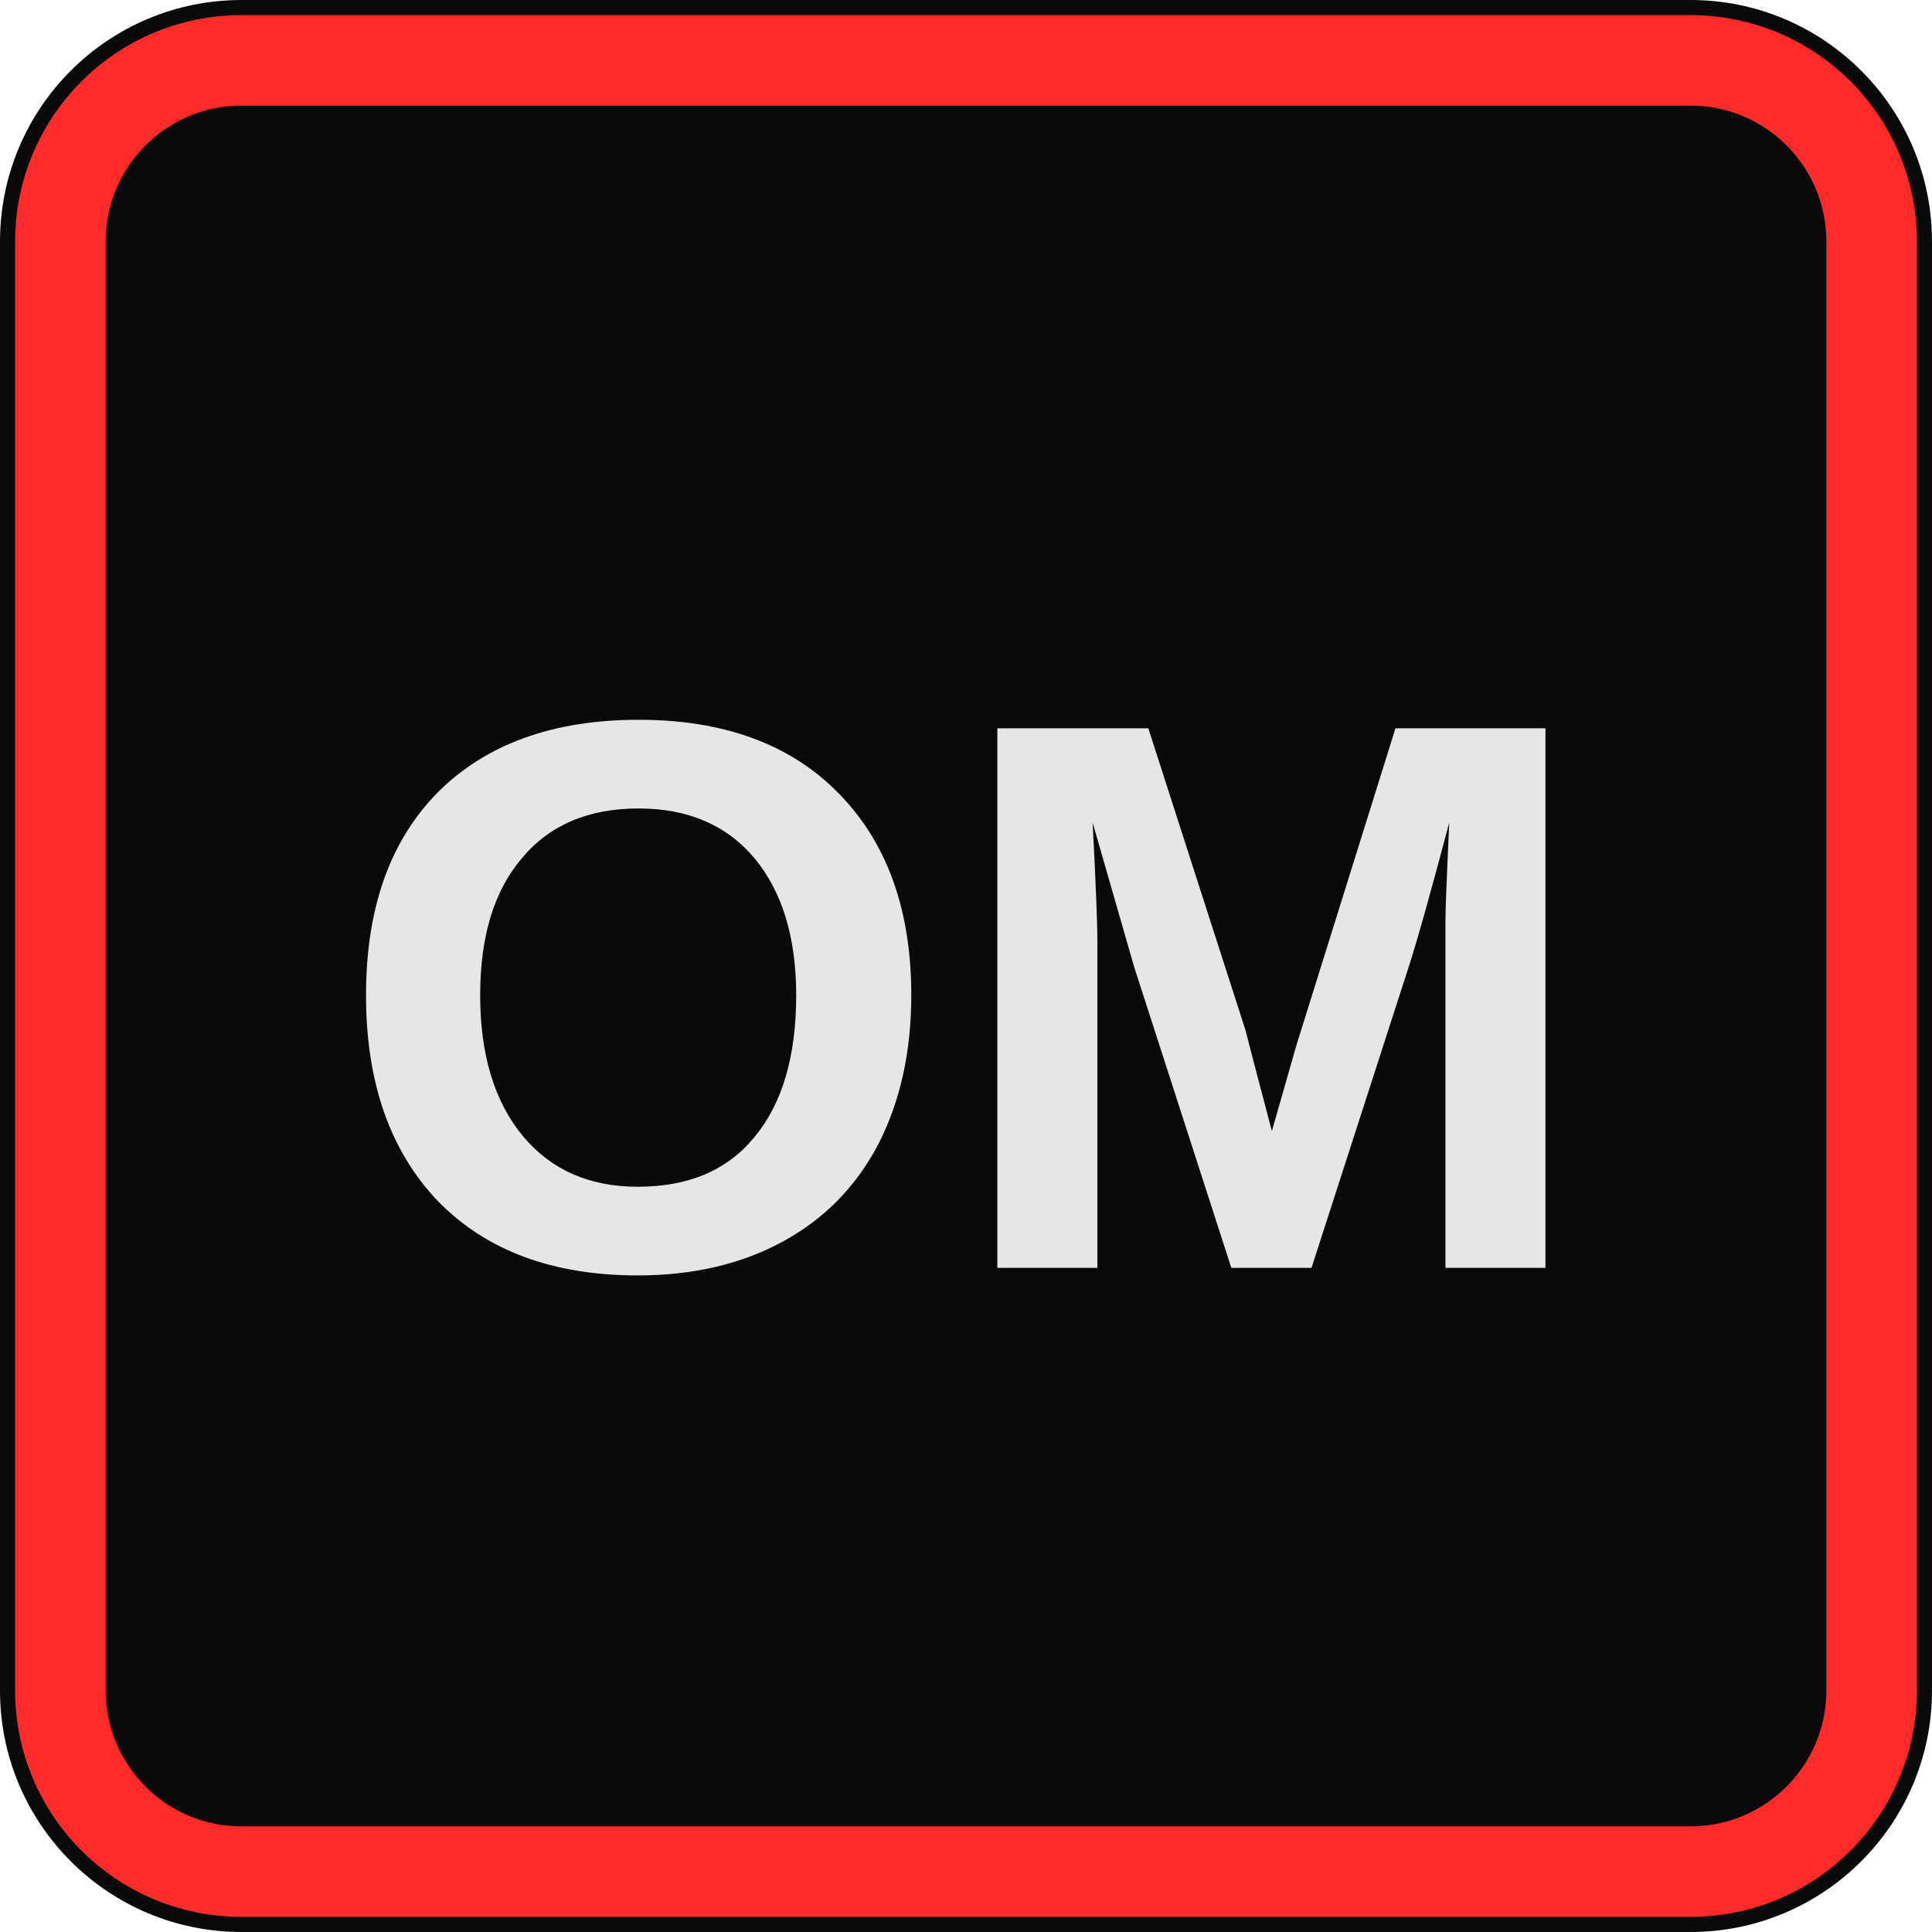
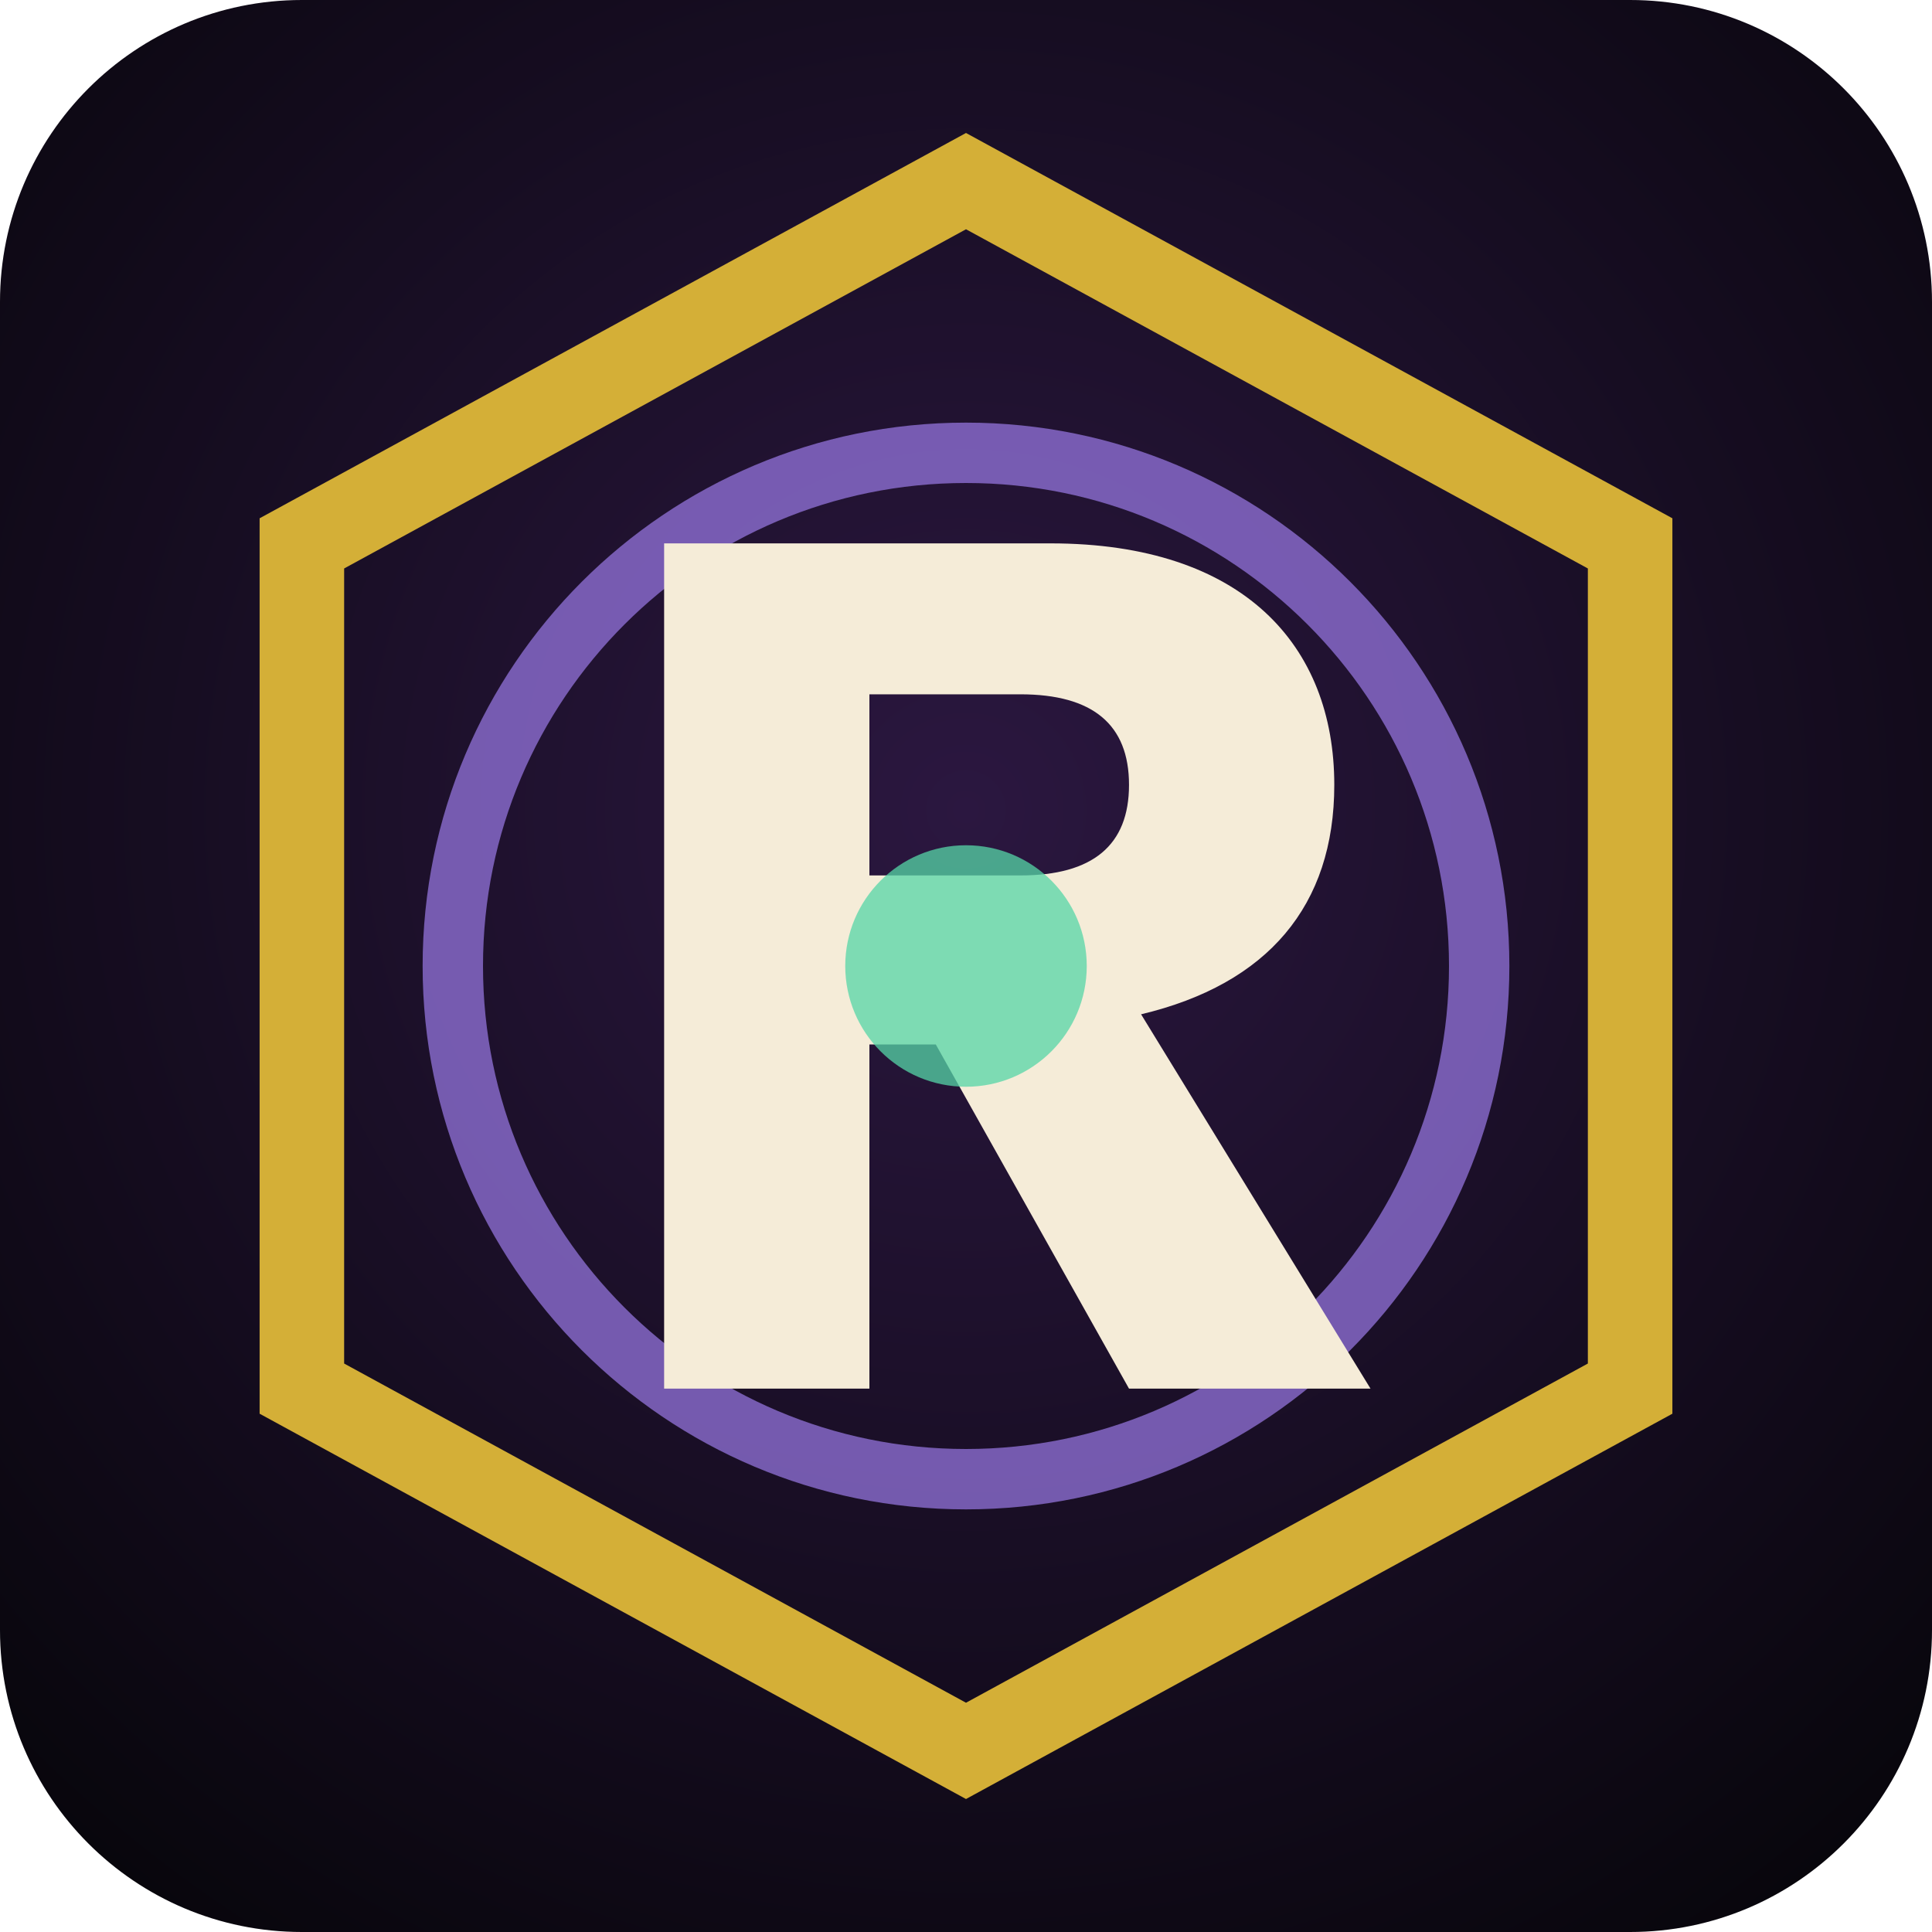
- <svg xmlns="http://www.w3.org/2000/svg" viewBox="0 0 32 32">
-   <rect width="32" height="32" fill="#0a0a0b" rx="4" />
-   <rect width="30" height="30" x="1" y="1" fill="none" stroke="#ff2a2a" stroke-width="1.5" rx="3" />
-   <text x="16" y="21" fill="#e6e6e6" font-family="Arial Black, Arial, sans-serif" font-size="13" font-weight="900" text-anchor="middle">OM</text>
+ <svg xmlns="http://www.w3.org/2000/svg" viewBox="0 0 32 32" role="img" aria-label="RUNE RIOT rune seal">
+   <defs>
+     <radialGradient id="bg" cx="50%" cy="42%" r="70%">
+       <stop offset="0" stop-color="#2b1740" />
+       <stop offset="1" stop-color="#08060c" />
+     </radialGradient>
+   </defs>
+   <rect width="32" height="32" rx="5" fill="url(#bg)" />
+   <path d="M16 3 27 9v14l-11 6L5 23V9Z" fill="none" stroke="#d4af37" stroke-width="1.4" />
+   <circle cx="16" cy="16" r="8.5" fill="none" stroke="#9b7be8" stroke-width="1" opacity=".7" />
+   <path d="M11 23V9h6.4c3.2 0 4.7 1.7 4.7 4 0 2-1.1 3.3-3.2 3.8l3.8 6.2h-4l-3.2-5.7h-1.1V23Zm3.4-8.5h2.5c1.2 0 1.8-.5 1.8-1.5s-.6-1.5-1.8-1.5h-2.5Z" fill="#f5ecd8" />
+   <circle cx="16" cy="16" r="2" fill="#55d6a7" opacity=".75" />
</svg>
